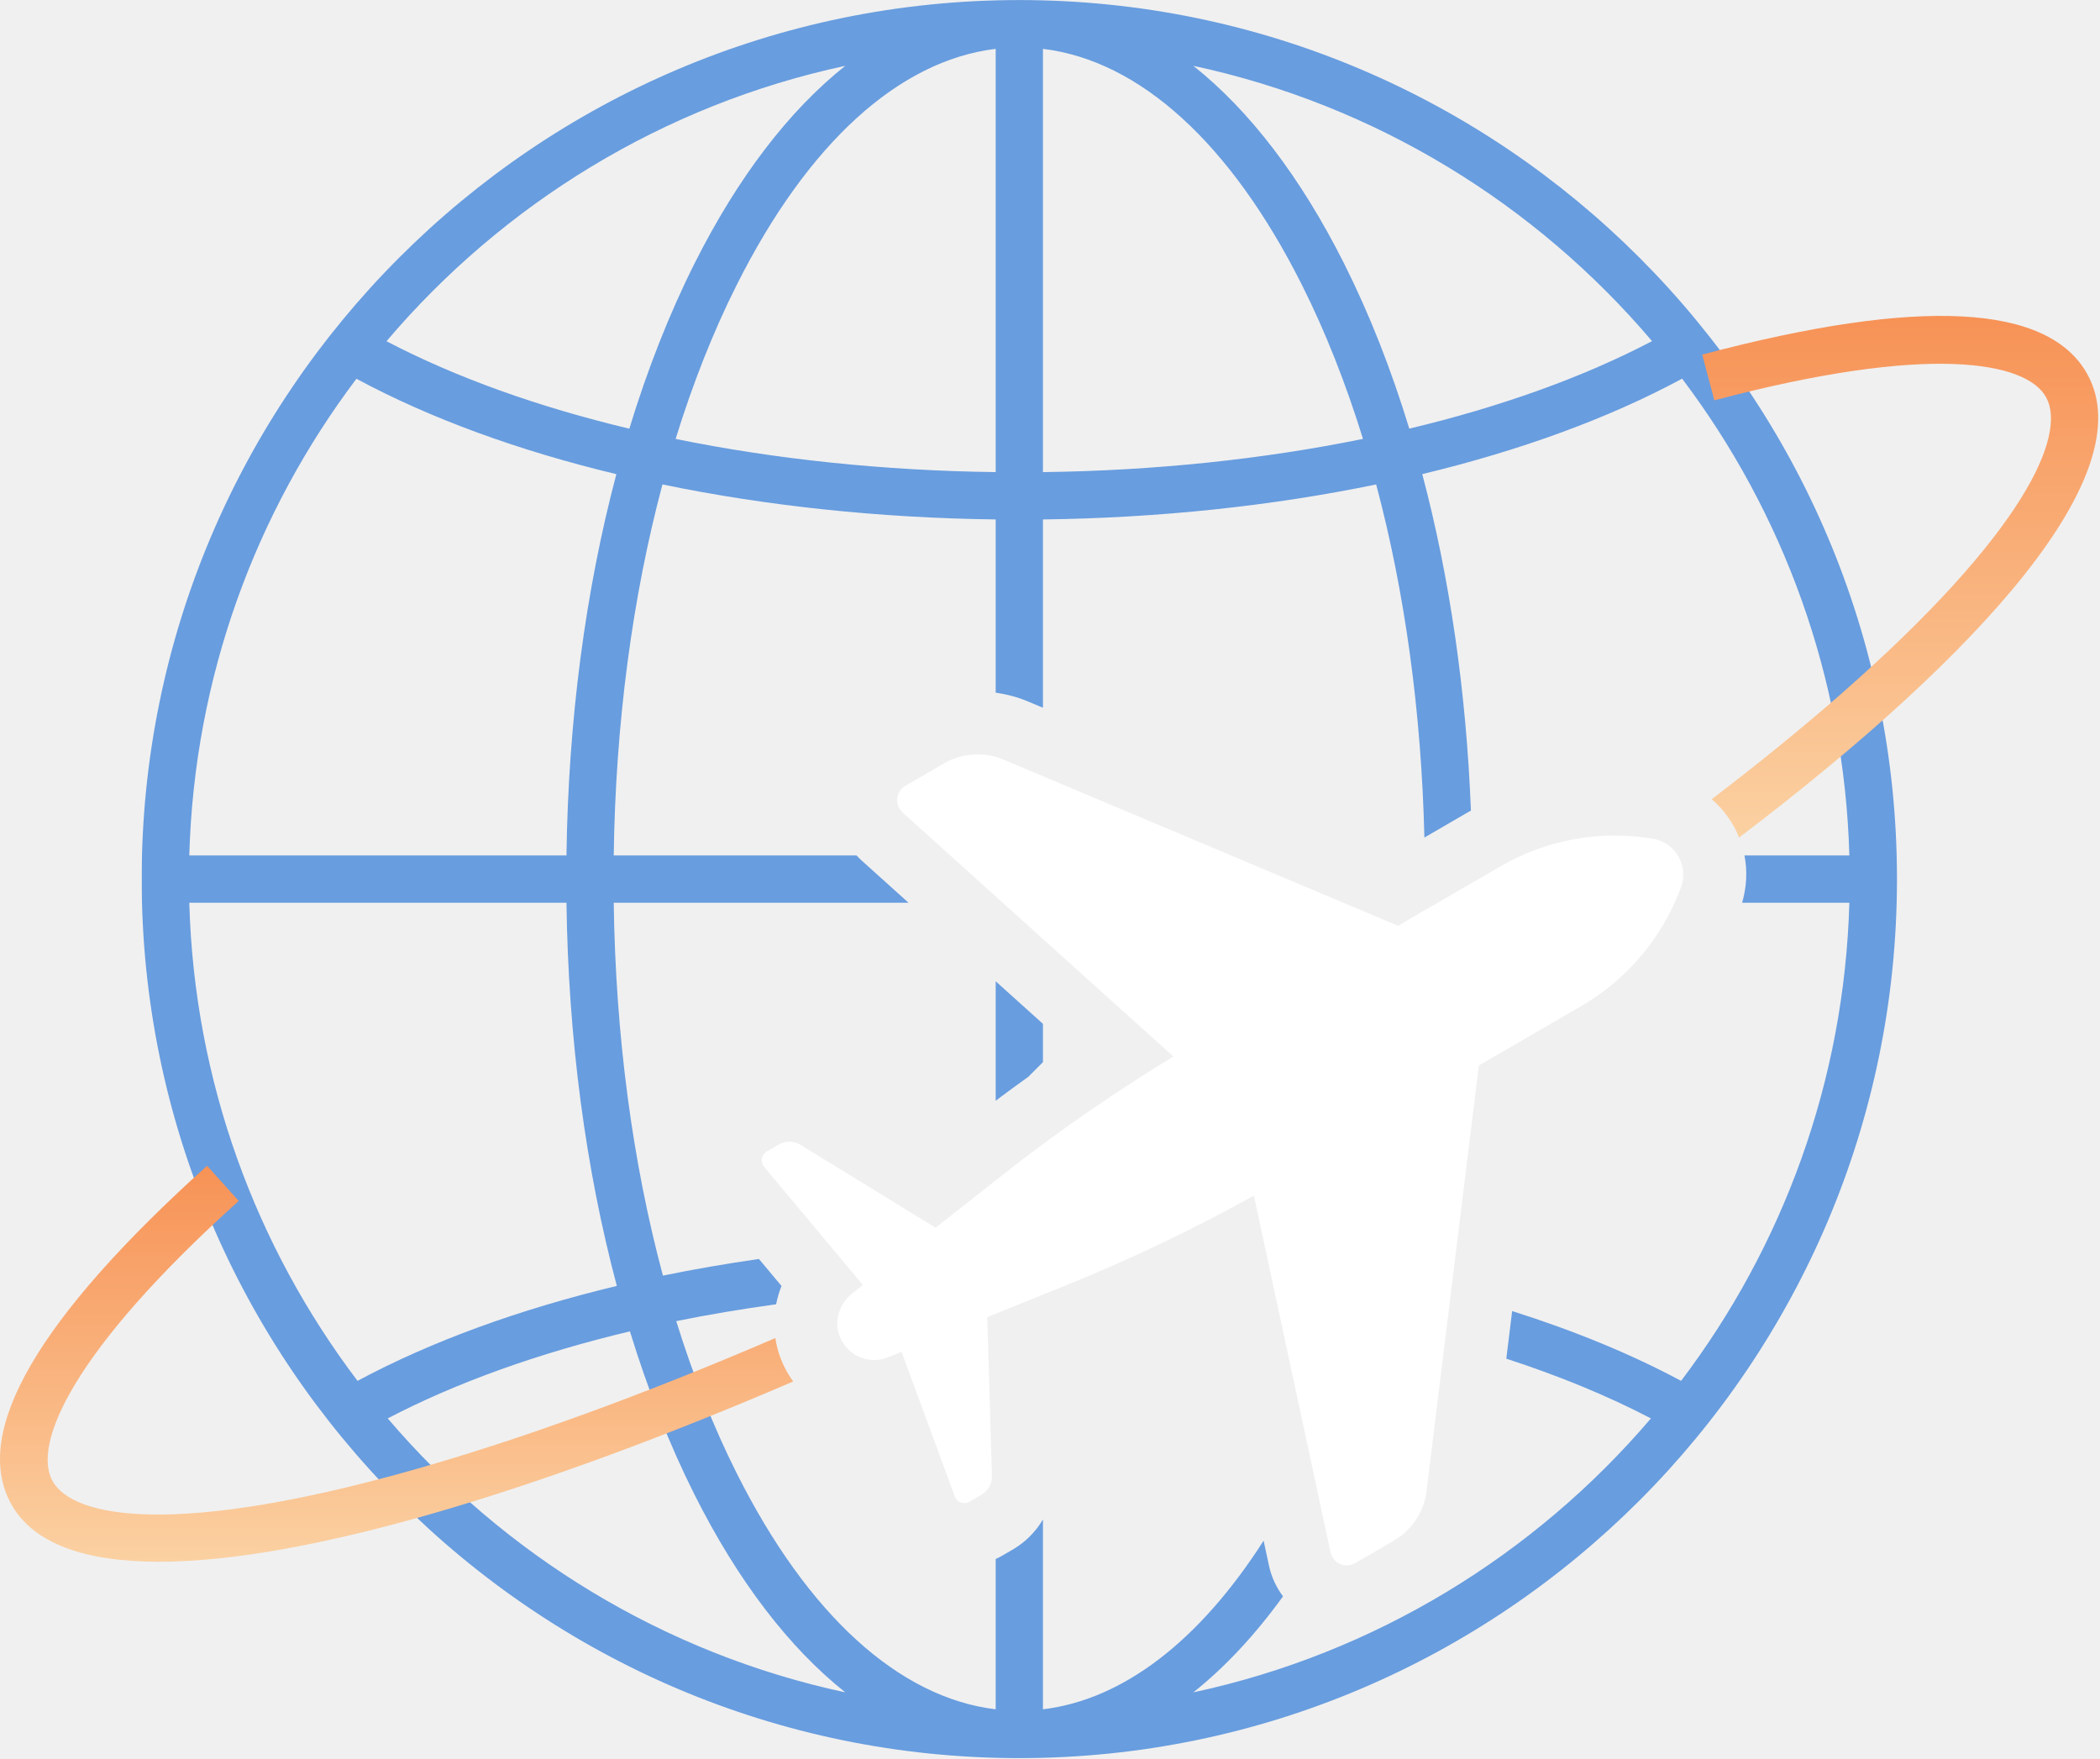
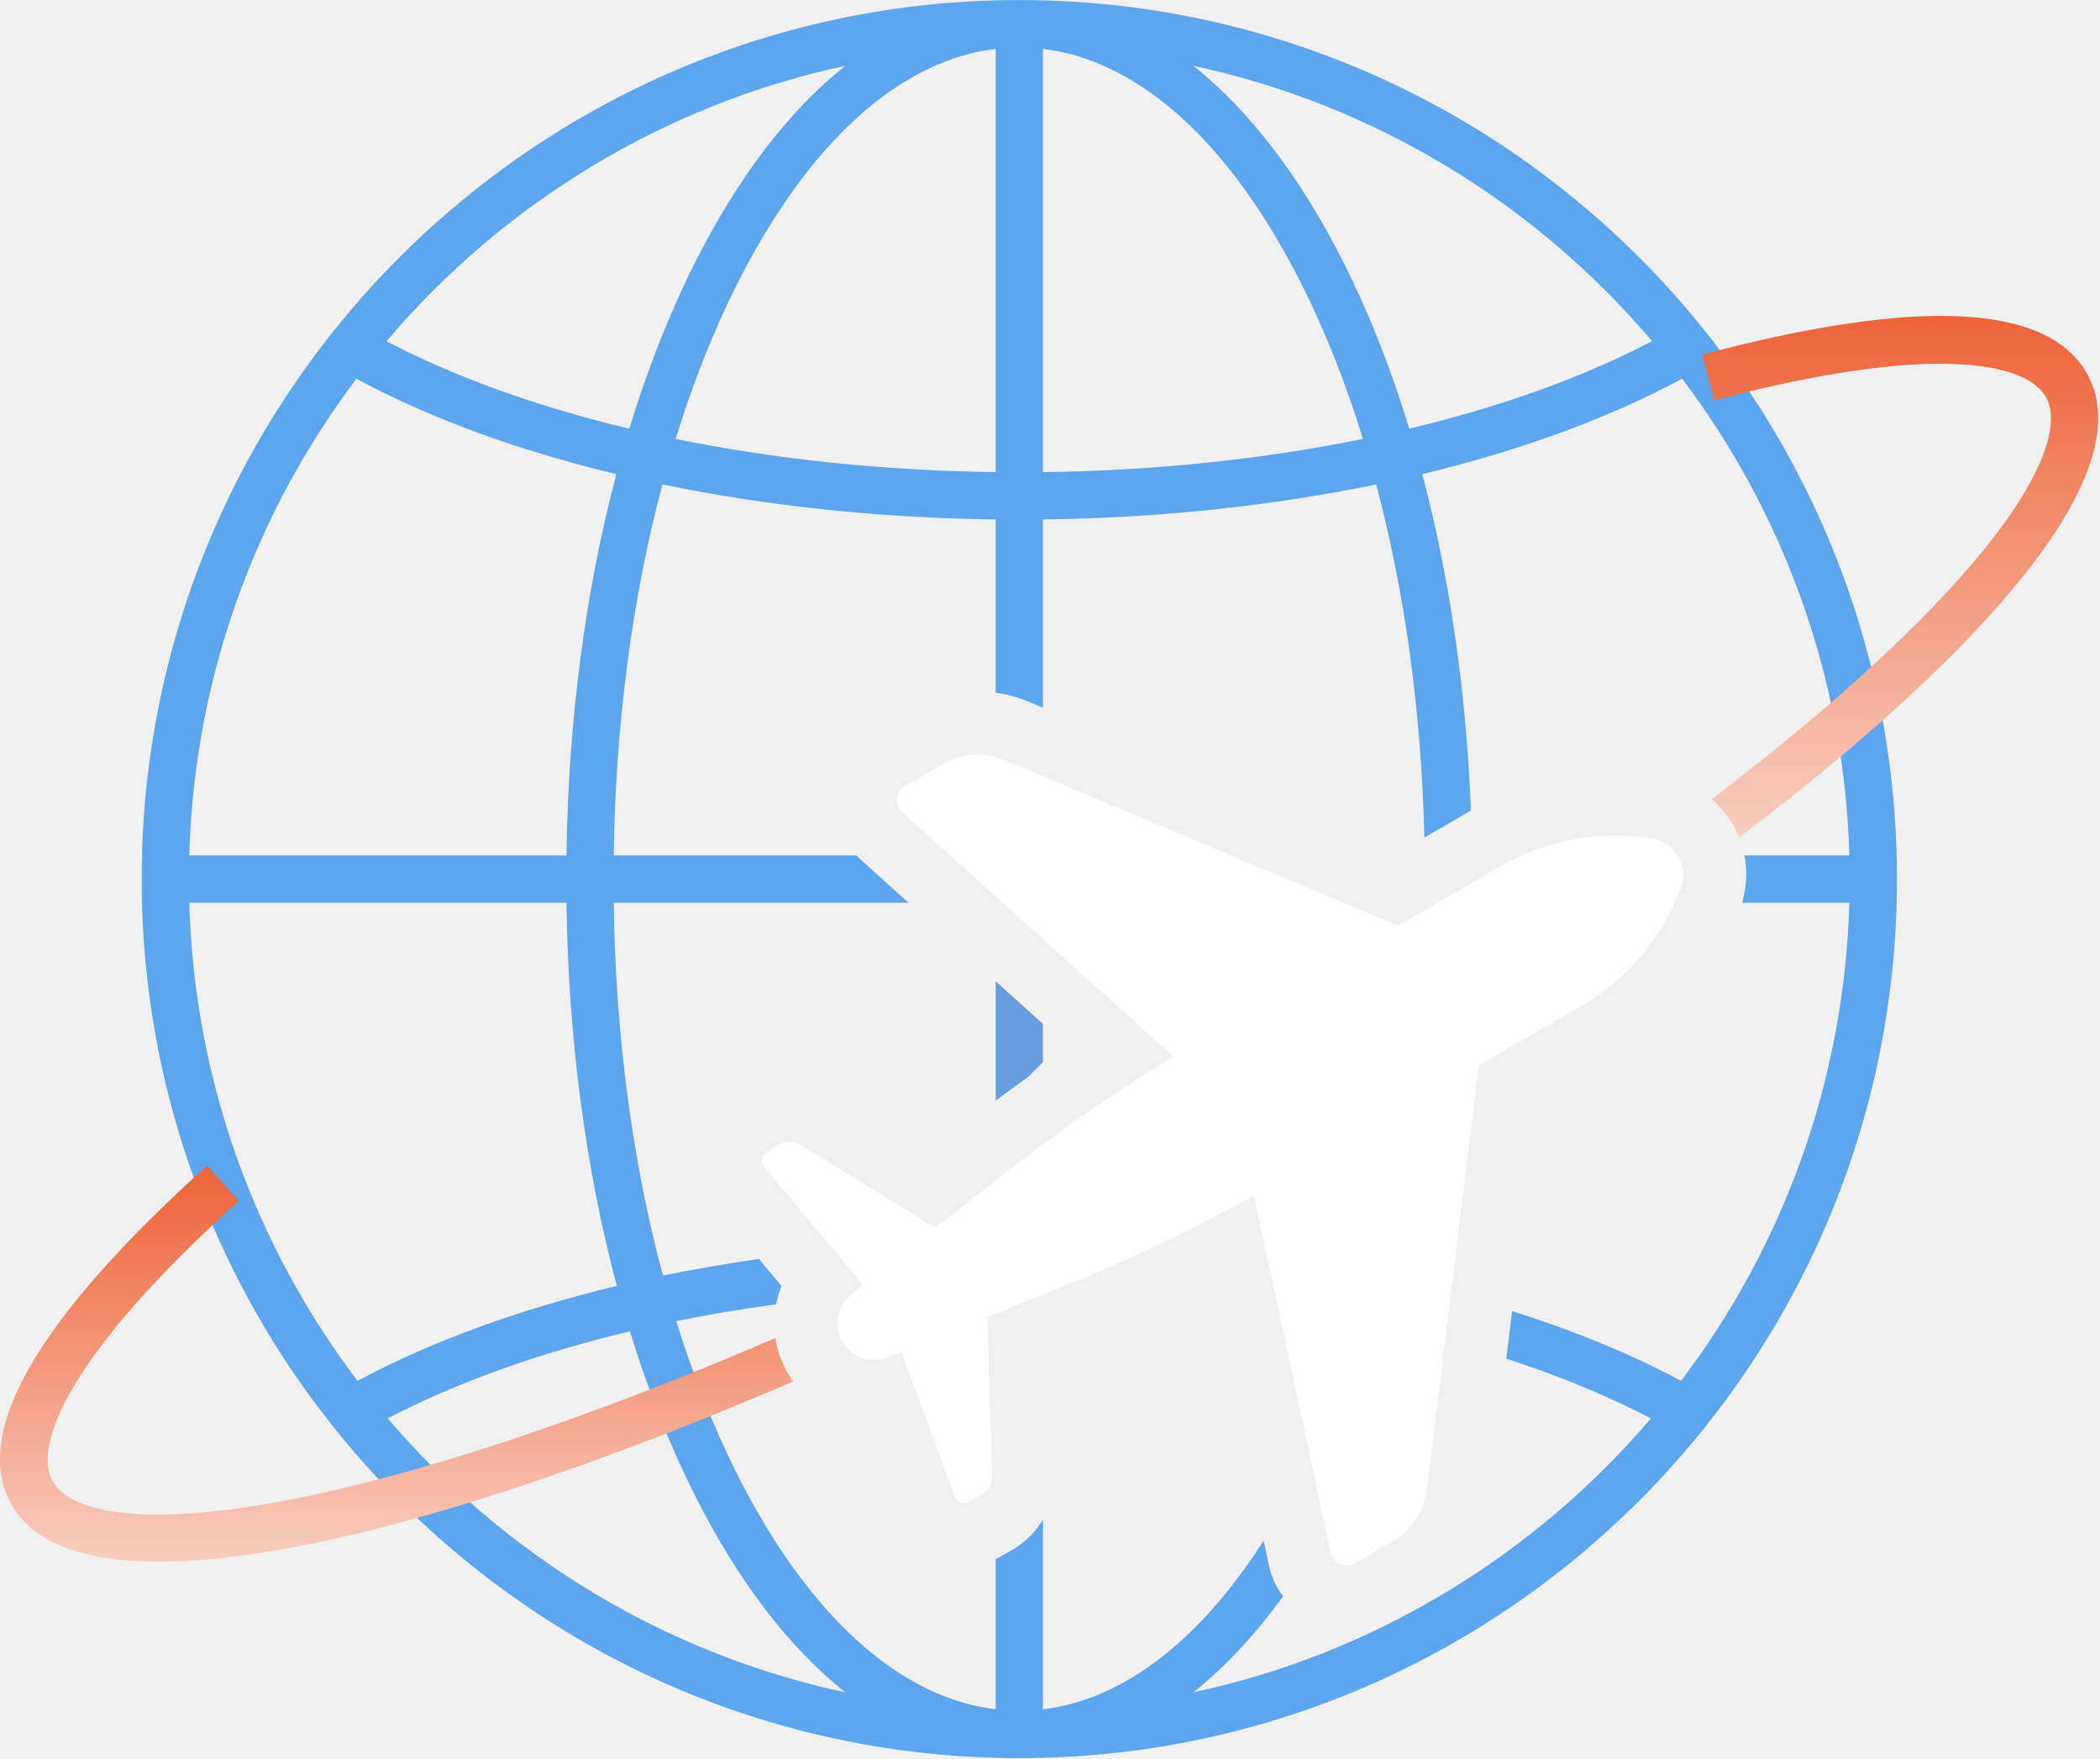
<svg xmlns="http://www.w3.org/2000/svg" width="387" height="324" viewBox="0 0 387 324" fill="none">
-   <mask id="mask0_122_136" style="mask-type:luminance" maskUnits="userSpaceOnUse" x="26" y="0" width="325" height="324">
+   <mask id="mask0_139_204" style="mask-type:luminance" maskUnits="userSpaceOnUse" x="26" y="0" width="325" height="324">
    <path d="M26.07 0H350.07V324H26.07V0Z" fill="white" />
  </mask>
-   <g mask="url(#mask0_122_136)">
-     <path d="M309.799 254.469C300.575 249.515 290.08 245.219 278.669 241.604L277.591 250.38C287.294 253.531 296.247 257.213 304.242 261.385C282.789 286.552 253.362 304.698 219.919 311.87C225.747 307.234 231.284 301.312 236.44 294.177C235.205 292.526 234.304 290.604 233.851 288.505L232.867 283.922C221.018 302.417 206.955 313.219 192.2 314.995V280.021C190.862 282.265 188.981 284.193 186.638 285.552L184.481 286.802C184.164 286.989 183.825 287.135 183.492 287.292V314.995C165.679 312.849 148.872 297.604 135.768 271.5C131.466 262.937 127.747 253.515 124.622 243.458C130.591 242.245 136.747 241.219 143.028 240.354C143.257 239.208 143.58 238.073 144.023 236.984L139.862 232.005C133.836 232.875 127.919 233.885 122.169 235.073C116.544 214.135 113.435 190.734 113.101 166.359H167.429L158.575 158.385C158.315 158.151 158.086 157.89 157.841 157.635H113.101C113.435 133.401 116.513 110.125 122.08 89.276C141.205 93.229 162.023 95.458 183.492 95.724V127.646C185.528 127.937 187.523 128.458 189.44 129.265L192.2 130.427V95.724C213.669 95.458 234.487 93.224 253.606 89.271C258.924 109.172 261.94 131.292 262.497 154.344L270.669 149.599C270.799 149.521 270.94 149.458 271.07 149.385C270.216 127.5 267.174 106.484 262.101 87.37C280.132 83.036 296.419 77.104 309.992 69.781C328.554 94.375 339.888 124.724 340.81 157.635H321.481C322.044 160.505 321.888 163.489 321.044 166.359H340.81C339.882 199.385 328.471 229.828 309.799 254.469ZM71.45 261.385C84.185 254.739 99.341 249.333 116.086 245.344C119.403 256.135 123.372 266.234 127.981 275.417C135.987 291.354 145.419 303.635 155.773 311.87C122.325 304.698 92.903 286.547 71.45 261.385ZM34.883 166.359H104.393C104.726 191.338 107.914 215.375 113.674 236.969C95.695 241.286 79.45 247.187 65.888 254.469C47.221 229.828 35.804 199.385 34.883 166.359ZM65.685 69.797C79.268 77.114 95.549 83.047 113.586 87.38C107.882 108.885 104.726 132.792 104.393 157.635H34.883C35.804 124.729 47.133 94.385 65.685 69.797ZM183.492 9.005V87C162.841 86.739 142.856 84.63 124.507 80.885C127.659 70.698 131.414 61.161 135.768 52.5C148.872 26.39 165.679 11.146 183.492 9.005ZM155.773 12.13C145.419 20.359 135.987 32.646 127.981 48.578C123.325 57.859 119.31 68.078 115.976 79C99.174 74.989 83.976 69.557 71.226 62.88C92.7 37.573 122.211 19.328 155.773 12.13ZM192.2 9.005C210.007 11.146 226.815 26.39 239.924 52.5C244.273 61.161 248.028 70.692 251.179 80.88C232.836 84.625 212.846 86.739 192.2 87V9.005ZM304.45 62.864C291.705 69.547 276.507 74.979 259.711 78.989C256.377 68.073 252.367 57.859 247.705 48.578C239.7 32.646 230.268 20.359 219.919 12.13C253.471 19.323 282.981 37.568 304.45 62.864ZM187.846 0.01C98.659 0.01 26.106 72.677 26.106 161.995C26.106 251.318 98.659 323.989 187.846 323.989C277.028 323.989 349.586 251.318 349.586 161.995C349.586 72.677 277.028 0.01 187.846 0.01Z" fill="#689DDF" />
+   <g mask="url(#mask0_139_204)">
+     <path d="M309.799 254.469C300.575 249.515 290.08 245.219 278.669 241.604L277.591 250.38C287.294 253.531 296.247 257.213 304.242 261.385C282.789 286.552 253.361 304.698 219.919 311.87C225.747 307.234 231.283 301.312 236.44 294.177C235.205 292.526 234.304 290.604 233.851 288.505L232.867 283.922C221.018 302.417 206.955 313.219 192.2 314.995V280.021C190.861 282.265 188.981 284.193 186.637 285.552L184.481 286.802C184.163 286.989 183.825 287.135 183.492 287.292V314.995C165.679 312.849 148.872 297.604 135.768 271.5C131.466 262.937 127.747 253.515 124.622 243.458C130.591 242.245 136.747 241.219 143.028 240.354C143.257 239.208 143.58 238.073 144.023 236.984L139.861 232.005C133.835 232.875 127.919 233.885 122.169 235.073C116.544 214.135 113.434 190.734 113.101 166.359H167.429L158.575 158.385C158.315 158.151 158.085 157.89 157.841 157.635H113.101C113.434 133.401 116.512 110.125 122.08 89.276C141.205 93.229 162.023 95.458 183.492 95.724V127.646C185.528 127.937 187.523 128.458 189.44 129.265L192.2 130.427V95.724C213.669 95.458 234.486 93.224 253.606 89.271C258.924 109.172 261.94 131.292 262.497 154.344L270.669 149.599C270.799 149.521 270.94 149.458 271.07 149.385C270.216 127.5 267.174 106.484 262.101 87.37C280.132 83.036 296.419 77.104 309.992 69.781C328.554 94.375 339.887 124.724 340.809 157.635H321.481C322.044 160.505 321.887 163.489 321.044 166.359H340.809C339.882 199.385 328.471 229.828 309.799 254.469ZM71.45 261.385C84.184 254.739 99.341 249.333 116.085 245.344C119.403 256.135 123.372 266.234 127.981 275.417C135.986 291.354 145.419 303.635 155.773 311.87C122.325 304.698 92.903 286.547 71.45 261.385ZM34.882 166.359H104.393C104.726 191.338 107.913 215.375 113.674 236.969C95.695 241.286 79.45 247.187 65.888 254.469C47.221 229.828 35.804 199.385 34.882 166.359ZM65.684 69.797C79.268 77.114 95.549 83.047 113.585 87.38C107.882 108.885 104.726 132.792 104.393 157.635H34.882C35.804 124.729 47.132 94.385 65.684 69.797ZM183.492 9.005V87C162.841 86.739 142.856 84.63 124.507 80.885C127.658 70.698 131.413 61.161 135.768 52.5C148.872 26.39 165.679 11.146 183.492 9.005ZM155.773 12.13C145.419 20.359 135.986 32.646 127.981 48.578C123.325 57.859 119.309 68.078 115.976 79C99.174 74.989 83.976 69.557 71.226 62.88C92.7 37.573 122.21 19.328 155.773 12.13ZM192.2 9.005C210.007 11.146 226.815 26.39 239.924 52.5C244.273 61.161 248.028 70.692 251.179 80.88C232.835 84.625 212.846 86.739 192.2 87V9.005ZM304.45 62.864C291.705 69.547 276.507 74.979 259.71 78.989C256.377 68.073 252.367 57.859 247.705 48.578C239.7 32.646 230.268 20.359 219.919 12.13C253.471 19.323 282.981 37.568 304.45 62.864ZM187.846 0.01C98.658 0.01 26.106 72.677 26.106 161.995C26.106 251.318 98.658 323.989 187.846 323.989C277.028 323.989 349.585 251.318 349.585 161.995C349.585 72.677 277.028 0.01 187.846 0.01Z" fill="#5CA5EF" />
  </g>
  <path d="M184.58 202.026C185.283 201.505 185.976 200.99 186.669 200.485C186.669 200.485 188.966 198.818 189.523 198.417L192.2 195.735V188.677L183.492 180.833V202.849L184.58 202.026Z" fill="#689DDF" />
-   <path d="M142.882 246.578C118.804 256.948 96.049 265.255 75.841 270.958C32.841 283.083 13.45 279.896 9.643 272.864C6.018 266.167 13.138 249.109 43.992 221.312L38.164 214.823C7.013 242.896 -5.164 263.823 1.987 277.026C6.028 284.484 15.669 287.802 29.304 287.802C56.586 287.802 99.856 274.51 146.174 254.583C144.924 252.854 143.945 250.89 143.346 248.75C143.143 248.031 142.992 247.307 142.882 246.578Z" fill="url(#paint0_linear_122_136)" />
-   <path d="M384.742 69.089C377.643 55.974 353.736 54.714 313.695 65.349L315.929 73.776C355.539 63.261 373.492 66.609 377.091 73.25C380.893 80.281 372.992 98.297 339.388 127.787C332.132 134.151 324.096 140.677 315.445 147.276C315.585 147.401 315.726 147.526 315.861 147.651C316.19 147.953 316.46 148.214 316.71 148.479C316.867 148.635 317.013 148.797 317.158 148.958C317.486 149.328 317.825 149.74 318.143 150.167L318.424 150.552C318.763 151.026 319.08 151.521 319.377 152.026C319.804 152.776 320.174 153.552 320.492 154.349C365.554 120.115 394.617 87.318 384.742 69.089Z" fill="url(#paint1_linear_122_136)" />
-   <path d="M231.075 220.333L245.2 286.052C245.643 288.083 247.929 289.099 249.731 288.057L256.83 283.937C260.179 281.995 262.424 278.588 262.898 274.745L272.528 196.349L291.387 185.406C291.861 185.13 292.325 184.844 292.783 184.557C292.887 184.489 292.986 184.422 293.091 184.359C293.533 184.073 293.976 183.776 294.408 183.474C294.486 183.422 294.559 183.364 294.637 183.312C295.023 183.042 295.398 182.76 295.773 182.474C295.856 182.406 295.95 182.344 296.033 182.276C296.439 181.958 296.841 181.635 297.236 181.307C297.341 181.219 297.45 181.13 297.549 181.042C297.908 180.739 298.257 180.432 298.601 180.114C298.658 180.068 298.716 180.015 298.773 179.963C299.143 179.625 299.507 179.271 299.867 178.917C299.981 178.802 300.091 178.693 300.205 178.578C300.554 178.229 300.893 177.87 301.226 177.505C301.32 177.406 301.408 177.307 301.497 177.208C301.768 176.911 302.033 176.609 302.294 176.302C302.398 176.177 302.507 176.052 302.611 175.927C302.919 175.557 303.216 175.187 303.512 174.807C303.617 174.672 303.721 174.531 303.83 174.39C304.064 174.078 304.299 173.765 304.523 173.443C304.606 173.328 304.689 173.219 304.773 173.099C305.059 172.693 305.335 172.276 305.606 171.854C305.726 171.677 305.835 171.495 305.95 171.312C306.132 171.026 306.304 170.739 306.476 170.448C306.585 170.26 306.695 170.078 306.804 169.896C307.012 169.526 307.221 169.151 307.419 168.776C307.476 168.677 307.528 168.578 307.58 168.479C307.825 168.015 308.059 167.536 308.288 167.057C308.361 166.901 308.434 166.745 308.507 166.588C308.674 166.229 308.835 165.864 308.992 165.5C309.054 165.344 309.122 165.187 309.189 165.036C309.398 164.526 309.601 164.015 309.788 163.5C310.518 161.531 310.257 159.469 309.299 157.818C309.195 157.635 309.08 157.458 308.955 157.286C308.924 157.245 308.893 157.203 308.861 157.156C308.742 156.995 308.617 156.838 308.481 156.687C308.445 156.651 308.413 156.614 308.377 156.578C308.268 156.463 308.158 156.354 308.044 156.25C307.986 156.198 307.934 156.146 307.877 156.099C307.742 155.979 307.596 155.864 307.45 155.76C307.377 155.708 307.304 155.656 307.231 155.609C307.127 155.542 307.023 155.474 306.919 155.411C306.846 155.37 306.768 155.318 306.689 155.276C306.523 155.187 306.346 155.104 306.174 155.026C306.085 154.989 306.002 154.958 305.913 154.927C305.783 154.875 305.648 154.828 305.512 154.786C305.439 154.76 305.361 154.734 305.283 154.713C305.064 154.656 304.846 154.604 304.622 154.562C294.939 152.927 284.992 154.729 276.492 159.661L274.341 160.911L264.221 166.781L257.637 170.604L184.939 139.984C181.372 138.484 177.304 138.745 173.955 140.687L166.856 144.807C165.059 145.849 164.799 148.344 166.346 149.739L216.242 194.698C214.007 196.052 211.794 197.443 209.596 198.854C209.591 198.854 209.591 198.854 209.585 198.859C208.195 199.75 206.814 200.646 205.445 201.557C205.403 201.583 205.367 201.609 205.325 201.635C203.981 202.526 202.648 203.432 201.32 204.344C201.257 204.385 201.195 204.422 201.137 204.469C199.768 205.406 198.408 206.359 197.054 207.323C196.257 207.89 195.466 208.458 194.674 209.036C194.288 209.312 193.908 209.588 193.528 209.87C192.856 210.364 192.184 210.854 191.518 211.354C190.929 211.792 190.341 212.234 189.752 212.677C189.247 213.057 188.747 213.437 188.242 213.823C187.117 214.687 185.992 215.552 184.877 216.432L172.413 226.25L147.544 210.984C146.299 210.224 144.736 210.203 143.471 210.937L141.32 212.182C140.403 212.719 140.122 213.88 140.632 214.765C140.684 214.859 140.747 214.948 140.82 215.031L159.018 236.802L157.127 238.286C154.934 240.015 153.762 242.901 154.518 245.594C155.669 249.672 159.966 251.62 163.637 250.135L166.143 249.12L175.95 275.755C175.986 275.859 176.033 275.958 176.085 276.052C176.601 276.937 177.747 277.271 178.663 276.734L180.814 275.489C182.08 274.755 182.841 273.385 182.799 271.922L181.945 242.724L196.648 236.776C208.45 232 219.945 226.51 231.075 220.333Z" fill="white" />
+   <path d="M142.882 246.578C118.804 256.948 96.049 265.255 75.841 270.958C32.841 283.083 13.45 279.896 9.643 272.864C6.018 266.167 13.138 249.109 43.992 221.312L38.164 214.823C7.013 242.896 -5.164 263.823 1.987 277.026C6.028 284.484 15.669 287.802 29.304 287.802C56.586 287.802 99.856 274.51 146.174 254.583C144.924 252.854 143.945 250.89 143.346 248.75C143.143 248.031 142.992 247.307 142.882 246.578Z" fill="url(#paint0_linear_139_204)" />
+   <path d="M384.742 69.089C377.643 55.974 353.736 54.714 313.695 65.349L315.929 73.776C355.539 63.261 373.492 66.609 377.091 73.25C380.893 80.281 372.992 98.297 339.388 127.787C332.132 134.151 324.096 140.677 315.445 147.276C315.585 147.401 315.726 147.526 315.861 147.651C316.19 147.953 316.46 148.214 316.71 148.479C316.867 148.635 317.013 148.797 317.158 148.958C317.486 149.328 317.825 149.74 318.143 150.167L318.424 150.552C318.763 151.026 319.08 151.521 319.377 152.026C319.804 152.776 320.174 153.552 320.492 154.349C365.554 120.115 394.617 87.318 384.742 69.089Z" fill="url(#paint1_linear_139_204)" />
+   <path d="M231.075 220.333L245.2 286.052C245.643 288.083 247.929 289.099 249.731 288.057L256.83 283.937C260.179 281.995 262.424 278.588 262.898 274.745L272.528 196.349L291.388 185.406C291.862 185.13 292.325 184.844 292.783 184.557C292.888 184.489 292.987 184.422 293.091 184.359C293.533 184.073 293.976 183.776 294.408 183.474C294.487 183.422 294.56 183.364 294.638 183.312C295.023 183.042 295.398 182.76 295.773 182.474C295.856 182.406 295.95 182.344 296.033 182.276C296.44 181.958 296.841 181.635 297.237 181.307C297.341 181.219 297.45 181.13 297.549 181.042C297.908 180.739 298.257 180.432 298.601 180.114C298.658 180.068 298.716 180.015 298.773 179.963C299.143 179.625 299.507 179.271 299.867 178.917C299.981 178.802 300.091 178.693 300.205 178.578C300.554 178.229 300.893 177.87 301.226 177.505C301.32 177.406 301.408 177.307 301.497 177.208C301.768 176.911 302.033 176.609 302.294 176.302C302.398 176.177 302.507 176.052 302.612 175.927C302.919 175.557 303.216 175.187 303.513 174.807C303.617 174.672 303.721 174.531 303.83 174.39C304.065 174.078 304.299 173.765 304.523 173.443C304.606 173.328 304.69 173.219 304.773 173.099C305.06 172.693 305.336 172.276 305.606 171.854C305.726 171.677 305.836 171.495 305.95 171.312C306.132 171.026 306.304 170.739 306.476 170.448C306.586 170.26 306.695 170.078 306.804 169.896C307.013 169.526 307.221 169.151 307.419 168.776C307.476 168.677 307.528 168.578 307.58 168.479C307.825 168.015 308.06 167.536 308.289 167.057C308.362 166.901 308.435 166.745 308.507 166.588C308.674 166.229 308.836 165.864 308.992 165.5C309.054 165.344 309.122 165.187 309.19 165.036C309.398 164.526 309.601 164.015 309.789 163.5C310.518 161.531 310.257 159.469 309.299 157.818C309.195 157.635 309.08 157.458 308.955 157.286C308.924 157.245 308.893 157.203 308.862 157.156C308.742 156.995 308.617 156.838 308.481 156.687C308.445 156.651 308.414 156.614 308.377 156.578C308.268 156.463 308.158 156.354 308.044 156.25C307.987 156.198 307.935 156.146 307.877 156.099C307.742 155.979 307.596 155.864 307.45 155.76C307.377 155.708 307.304 155.656 307.231 155.609C307.127 155.542 307.023 155.474 306.919 155.411C306.846 155.37 306.768 155.318 306.69 155.276C306.523 155.187 306.346 155.104 306.174 155.026C306.086 154.989 306.002 154.958 305.914 154.927C305.783 154.875 305.648 154.828 305.513 154.786C305.44 154.76 305.362 154.734 305.283 154.713C305.065 154.656 304.846 154.604 304.622 154.562C294.94 152.927 284.992 154.729 276.492 159.661L274.341 160.911L264.221 166.781L257.638 170.604L184.94 139.984C181.372 138.484 177.304 138.745 173.955 140.687L166.856 144.807C165.06 145.849 164.799 148.344 166.346 149.739L216.242 194.698C214.007 196.052 211.794 197.443 209.596 198.854C209.591 198.854 209.591 198.854 209.586 198.859C208.195 199.75 206.815 200.646 205.445 201.557C205.403 201.583 205.367 201.609 205.325 201.635C203.981 202.526 202.648 203.432 201.32 204.344C201.257 204.385 201.195 204.422 201.138 204.469C199.768 205.406 198.408 206.359 197.054 207.323C196.257 207.89 195.466 208.458 194.674 209.036C194.289 209.312 193.908 209.588 193.528 209.87C192.856 210.364 192.185 210.854 191.518 211.354C190.929 211.792 190.341 212.234 189.752 212.677C189.247 213.057 188.747 213.437 188.242 213.823C187.117 214.687 185.992 215.552 184.877 216.432L172.414 226.25L147.544 210.984C146.299 210.224 144.737 210.203 143.471 210.937L141.32 212.182C140.403 212.719 140.122 213.88 140.632 214.765C140.685 214.859 140.747 214.948 140.82 215.031L159.018 236.802L157.127 238.286C154.935 240.015 153.763 242.901 154.518 245.594C155.669 249.672 159.966 251.62 163.638 250.135L166.143 249.12L175.95 275.755C175.987 275.859 176.033 275.958 176.086 276.052C176.601 276.937 177.747 277.271 178.664 276.734L180.815 275.489C182.08 274.755 182.841 273.385 182.799 271.922L181.945 242.724L196.648 236.776C208.45 232 219.945 226.51 231.075 220.333Z" fill="white" />
  <defs>
-     <linearGradient id="paint0_linear_122_136" x1="73.087" y1="214.823" x2="73.087" y2="287.802" gradientUnits="userSpaceOnUse">
-       <stop stop-color="#F79256" />
-       <stop offset="1" stop-color="#FBD1A2" />
+     <linearGradient id="paint0_linear_139_204" x1="73.087" y1="214.823" x2="73.087" y2="287.802" gradientUnits="userSpaceOnUse">
+       <stop stop-color="#ED6337" />
+       <stop offset="1" stop-color="#F8CEBF" />
    </linearGradient>
-     <linearGradient id="paint1_linear_122_136" x1="350.182" y1="58.214" x2="350.182" y2="154.349" gradientUnits="userSpaceOnUse">
-       <stop stop-color="#F79256" />
-       <stop offset="1" stop-color="#FBD1A2" />
+     <linearGradient id="paint1_linear_139_204" x1="350.182" y1="58.214" x2="350.182" y2="154.349" gradientUnits="userSpaceOnUse">
+       <stop stop-color="#ED6337" />
+       <stop offset="1" stop-color="#F8CEBF" />
    </linearGradient>
  </defs>
</svg>
